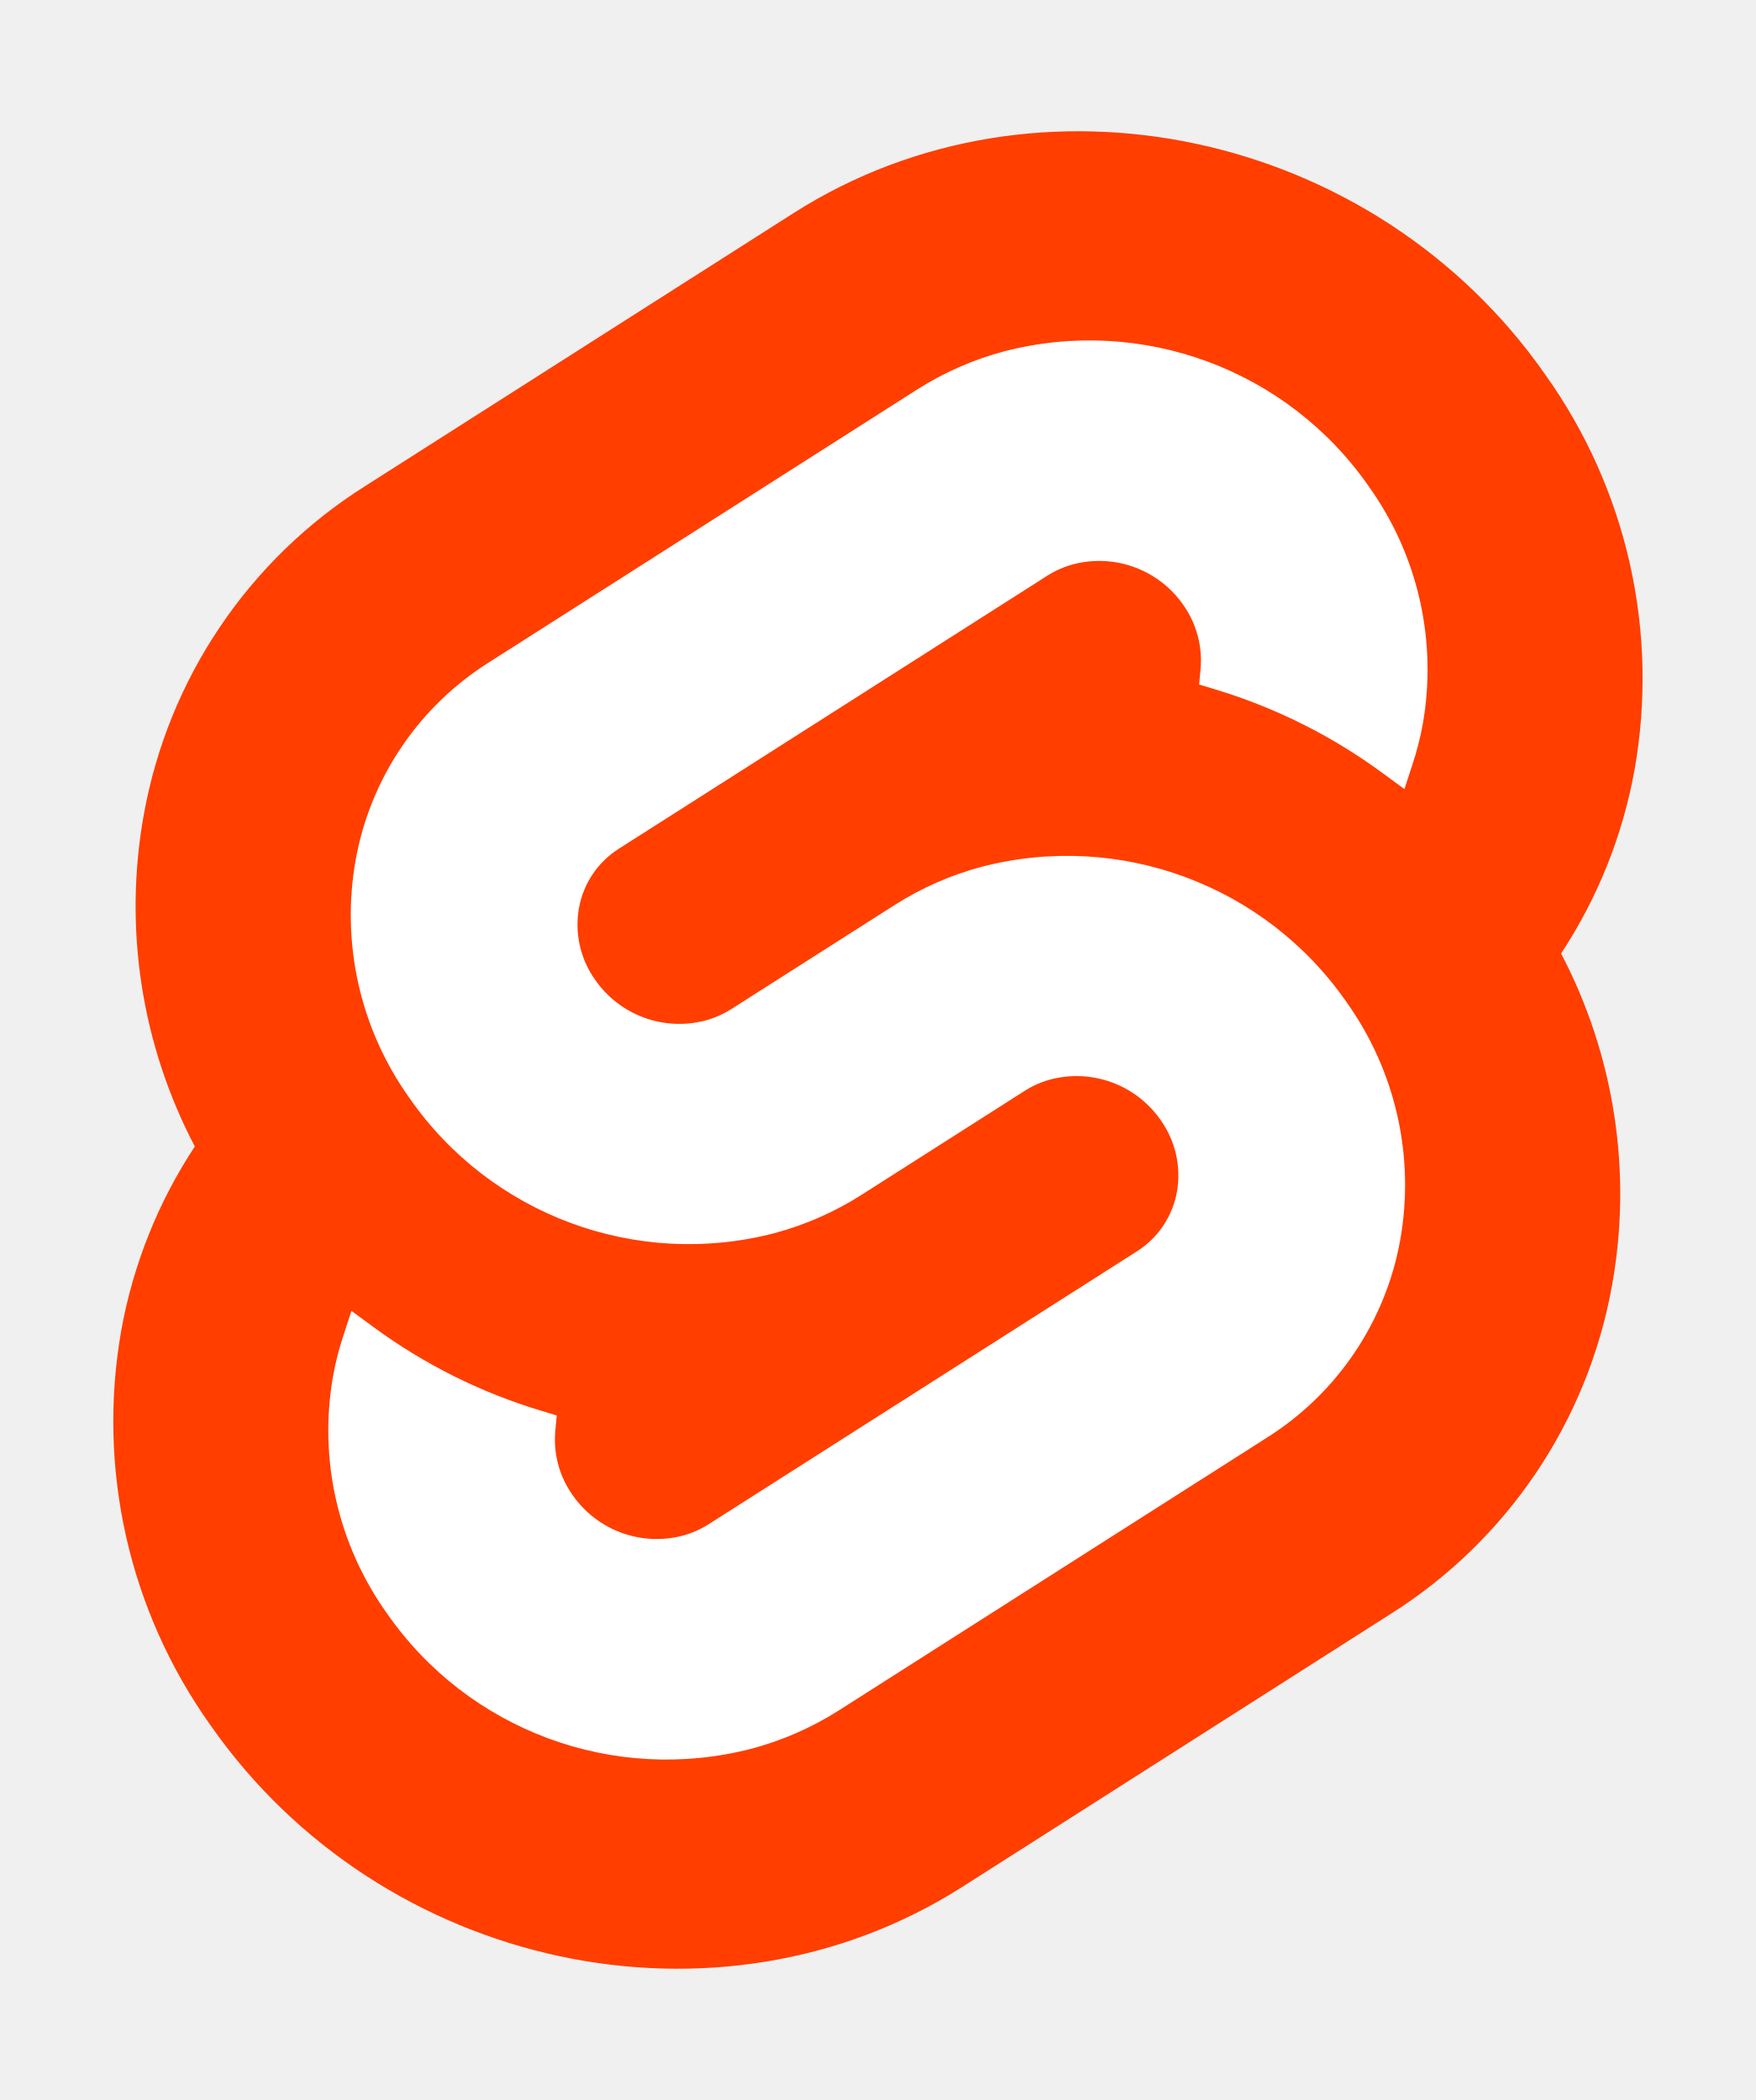
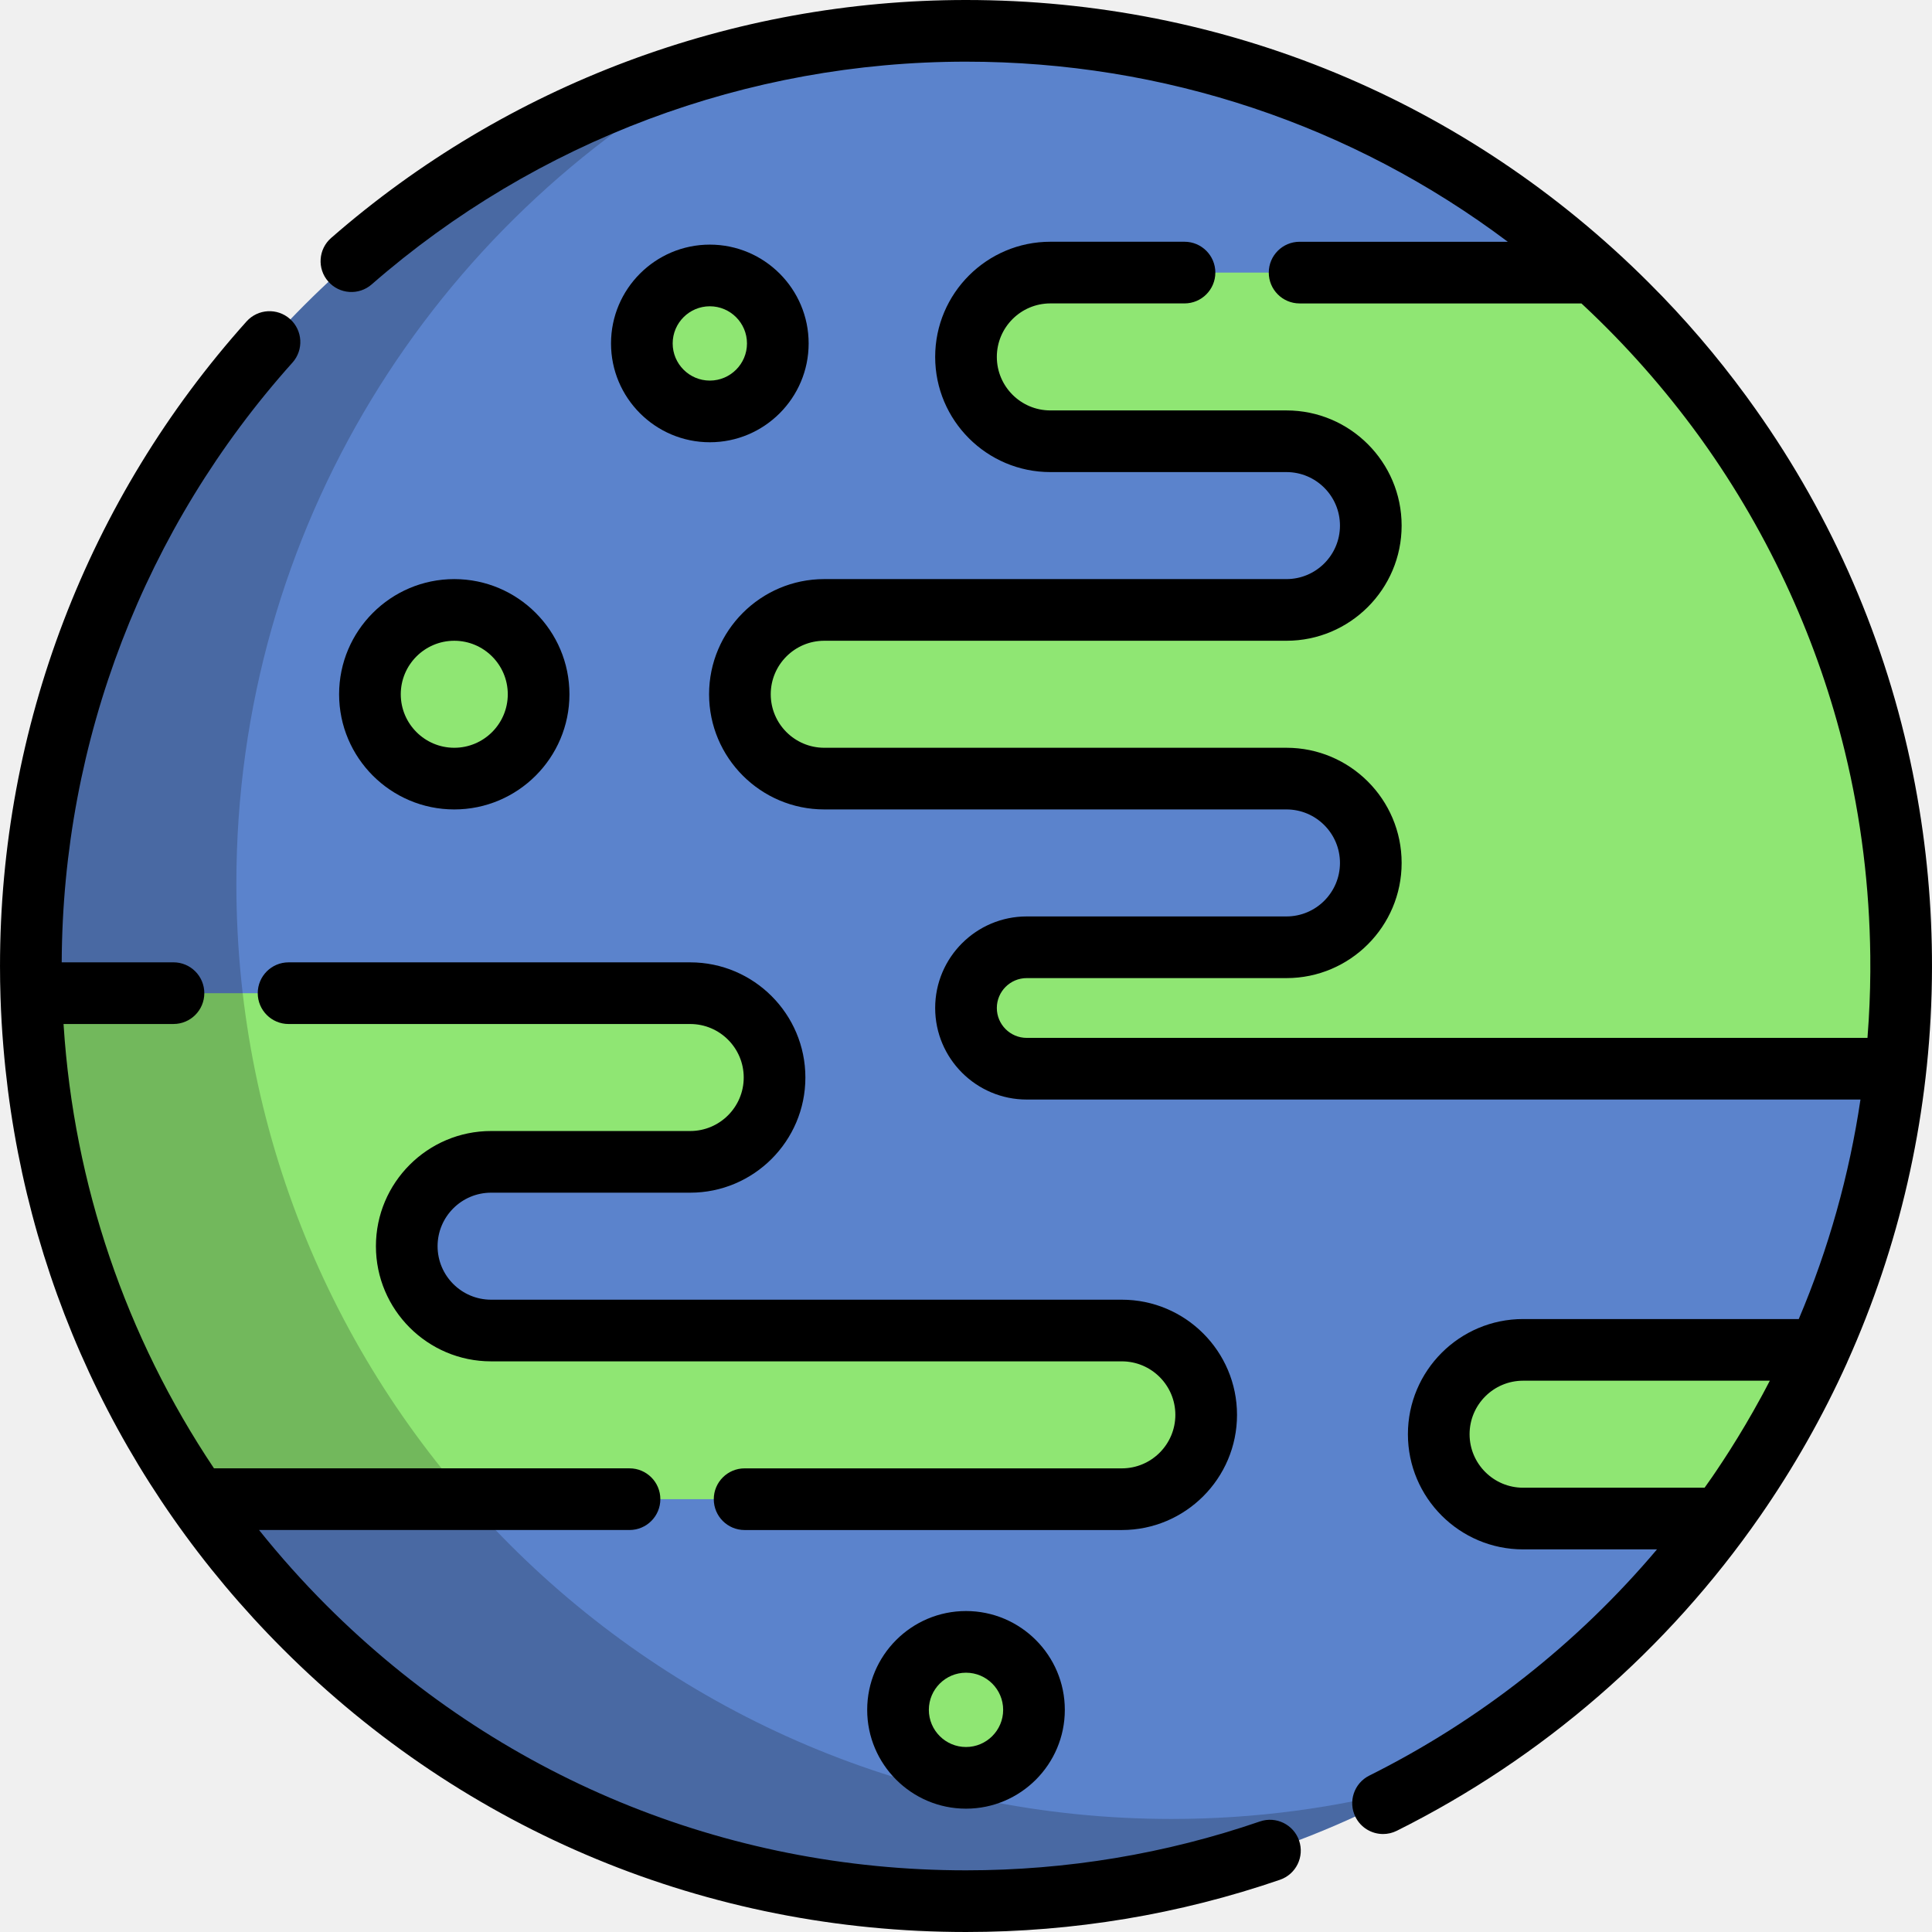
- <svg xmlns="http://www.w3.org/2000/svg" width="107" height="128" viewBox="0 0 107 128">
-   <path d="M94.157 22.819c-10.4-14.885-30.94-19.297-45.792-9.835L22.282 29.608A29.92 29.92 0 0 0 8.764 49.65a31.5 31.5 0 0 0 3.108 20.231 30 30 0 0 0-4.477 11.183 31.9 31.9 0 0 0 5.448 24.116c10.402 14.887 30.942 19.297 45.791 9.835l26.083-16.624A29.92 29.92 0 0 0 98.235 78.35a31.53 31.53 0 0 0-3.105-20.232 30 30 0 0 0 4.474-11.182 31.88 31.88 0 0 0-5.447-24.116" style="fill:#ff3e00" />
-   <path d="M45.817 106.582a20.72 20.72 0 0 1-22.237-8.243 19.17 19.17 0 0 1-3.277-14.503 18 18 0 0 1 .624-2.435l.49-1.498 1.337.981a33.6 33.6 0 0 0 10.203 5.098l.97.294-.09.968a5.85 5.85 0 0 0 1.052 3.878 6.24 6.24 0 0 0 6.695 2.485 5.8 5.8 0 0 0 1.603-.704L69.27 76.28a5.43 5.43 0 0 0 2.45-3.631 5.8 5.8 0 0 0-.987-4.371 6.24 6.24 0 0 0-6.698-2.487 5.7 5.7 0 0 0-1.6.704l-9.953 6.345a19 19 0 0 1-5.296 2.326 20.72 20.72 0 0 1-22.237-8.243 19.17 19.17 0 0 1-3.277-14.502 17.99 17.99 0 0 1 8.13-12.052l26.081-16.623a19 19 0 0 1 5.3-2.329 20.72 20.72 0 0 1 22.237 8.243 19.17 19.17 0 0 1 3.277 14.503 18 18 0 0 1-.624 2.435l-.49 1.498-1.337-.98a33.6 33.6 0 0 0-10.203-5.1l-.97-.294.09-.968a5.86 5.86 0 0 0-1.052-3.878 6.24 6.24 0 0 0-6.696-2.485 5.8 5.8 0 0 0-1.602.704L37.73 51.72a5.42 5.42 0 0 0-2.449 3.63 5.79 5.79 0 0 0 .986 4.372 6.24 6.24 0 0 0 6.698 2.486 5.8 5.8 0 0 0 1.602-.704l9.952-6.342a19 19 0 0 1 5.295-2.328 20.72 20.72 0 0 1 22.237 8.242 19.17 19.17 0 0 1 3.277 14.503 18 18 0 0 1-8.13 12.053l-26.081 16.622a19 19 0 0 1-5.3 2.328" style="fill:#fff" />
+ <svg xmlns="http://www.w3.org/2000/svg" height="800px" width="800px" version="1.1" id="Layer_1" viewBox="0 0 511.999 511.999" xml:space="preserve">
+   <path style="fill:#5B83CC;" d="M52.683,397.719c44.79,64.144,119.147,106.111,203.316,106.111c82.092,0,154.849-39.92,199.944-101.4  l-24.278-22.349l50.359-22.349c10.427-23.132,17.421-48.144,20.301-74.397l0.009-0.114l-96.361-88.588l16.309-122.39  C378.311,32.426,319.988,8.171,255.999,8.171c-136.872,0-247.83,110.957-247.83,247.829c0,2.427,0.045,4.845,0.113,7.254  c0-0.017-0.001-0.036-0.002-0.053l67.24,67.048L52.683,397.719z" />
+   <g>
+     <circle style="fill:#8FE673;" cx="120.388" cy="183.989" r="22.349" />
+     <circle style="fill:#8FE673;" cx="188.105" cy="91.019" r="18.017" />
+     <circle style="fill:#8FE673;" cx="255.997" cy="453.126" r="18.017" />
+     <path style="fill:#8FE673;" d="M503.828,255.999c0-72.882-31.464-138.413-81.546-183.759H278.348   c-12.343,0-22.349,10.006-22.349,22.349s10.006,22.349,22.349,22.349h62.575c12.343,0,22.349,10.006,22.349,22.349   s-10.006,22.349-22.349,22.349H218.431c-12.343,0-22.349,10.006-22.349,22.349c0,12.343,10.006,22.349,22.349,22.349h122.492   c12.343,0,22.349,10.006,22.349,22.349s-10.006,22.349-22.349,22.349h-68.834c-8.887,0-16.092,7.204-16.092,16.092   c0,8.887,7.204,16.092,16.092,16.092h230.244C503.31,274.279,503.828,265.201,503.828,255.999z" />
+     <path style="fill:#8FE673;" d="M482.05,357.731h-78.421c-12.343,0-22.349,10.006-22.349,22.349s10.006,22.349,22.349,22.349h52.314   C466.122,388.555,474.901,373.591,482.05,357.731z" />
+     <path style="fill:#8FE673;" d="M297.298,352.599H130.14c-12.343,0-22.349-10.006-22.349-22.349s10.006-22.349,22.349-22.349h52.771   c12.343,0,22.349-10.006,22.349-22.349s-10.006-22.349-22.349-22.349H49.524H8.28c1.421,49.767,17.519,95.851,44.109,134.097   h244.908c12.343,0,22.349-10.006,22.349-22.349S309.641,352.599,297.298,352.599z" />
+   </g>
+   <path style="opacity:0.2;enable-background:new    ;" d="M310.469,482.041c-136.872,0-247.83-110.958-247.83-247.83  c0-93.893,52.219-175.587,129.196-217.636C86.069,44.848,8.169,141.319,8.169,255.999c0,136.872,110.958,247.83,247.83,247.83  c42.978,0,83.398-10.945,118.634-30.193C354.165,479.108,332.661,482.041,310.469,482.041z" />
+   <path d="M462.706,104.902c-7.721-10.537-16.279-20.549-25.537-29.769c-0.05-0.05-0.098-0.102-0.149-0.153  C388.668,26.628,324.382,0,256.001,0c-61.9,0-121.65,22.395-168.245,63.058c-3.4,2.968-3.75,8.128-0.783,11.528  c2.968,3.401,8.129,3.75,11.528,0.784c43.617-38.066,99.553-59.029,157.5-59.029c52.472,0,102.362,16.759,143.58,47.729h-55.173  c-4.513,0-8.171,3.658-8.171,8.171c0,4.512,3.657,8.171,8.171,8.171h74.683c0.216,0.202,0.432,0.401,0.648,0.602  c11.19,10.469,21.376,22.009,30.396,34.396c0.266,0.365,0.531,0.73,0.793,1.096c9.098,12.692,16.943,26.271,23.468,40.663  c6.166,13.601,11.003,27.61,14.496,41.947c0.014,0.059,0.027,0.117,0.041,0.175c4.291,17.654,6.498,35.831,6.711,53.994  c0.065,5.639-0.074,11.284-0.41,16.914c-0.003,0.056-0.007,0.112-0.01,0.168c-0.094,1.56-0.202,3.121-0.325,4.682H272.092  c-4.367,0-7.921-3.554-7.921-7.921c0-4.367,3.554-7.921,7.921-7.921h68.835c16.828,0,30.52-13.692,30.52-30.521  c0-16.828-13.69-30.52-30.52-30.52H218.434c-7.819,0-14.18-6.36-14.18-14.179s6.361-14.18,14.18-14.18h122.492  c16.828,0,30.52-13.691,30.52-30.52s-13.69-30.521-30.52-30.521h-62.575c-7.819,0-14.18-6.36-14.18-14.179s6.361-14.18,14.18-14.18  h35.555c4.513,0,8.171-3.658,8.171-8.171s-3.657-8.171-8.171-8.171h-35.555c-16.829,0-30.521,13.692-30.521,30.521  c0,16.828,13.691,30.52,30.521,30.52h62.575c7.819,0,14.179,6.361,14.179,14.18c0,7.818-6.36,14.179-14.179,14.179H218.434  c-16.829,0-30.521,13.692-30.521,30.521c0,16.828,13.691,30.52,30.521,30.52h122.492c7.819,0,14.179,6.36,14.179,14.179  s-6.36,14.18-14.179,14.18h-68.835c-13.378,0-24.262,10.883-24.262,24.262c0,13.379,10.883,24.262,24.262,24.262h220.952  c-2.974,20.038-8.465,39.575-16.352,58.171h-73.06c-16.829,0-30.521,13.69-30.521,30.521c0,16.828,13.69,30.52,30.521,30.52h35.488  c-21.021,24.882-46.93,45.319-76.246,59.951c-4.037,2.015-5.677,6.922-3.661,10.959c1.43,2.866,4.318,4.523,7.318,4.523  c1.226,0,2.472-0.278,3.643-0.863c38.612-19.273,71.69-47.969,96.263-83.376c8.899-12.823,16.65-26.476,23.066-40.708  c0.021-0.047,0.034-0.096,0.053-0.143c13.746-30.565,21.352-63.642,22.331-97.477c0.011-0.353,0.019-0.706,0.028-1.059  c0.405-16.047-0.678-32.142-3.265-47.985c-0.71-4.347-1.52-8.681-2.456-12.986c-7.46-34.541-22.003-67.031-42.9-95.726  C463.097,105.443,462.903,105.171,462.706,104.902z M468.102,367.65c-0.315,0.596-0.625,1.194-0.945,1.787  c-0.171,0.318-0.349,0.634-0.522,0.952c-2.61,4.791-5.388,9.501-8.326,14.115c-1.108,1.741-2.241,3.463-3.391,5.171  c-0.398,0.59-0.796,1.182-1.199,1.769c-0.65,0.948-1.323,1.878-1.986,2.815h-48.1c-7.819,0-14.18-6.36-14.18-14.179  s6.361-14.18,14.18-14.18h65.388C468.718,366.485,468.409,367.067,468.102,367.65z" />
+   <path d="M150.908,183.988c0-16.829-13.691-30.521-30.521-30.521s-30.521,13.691-30.521,30.521c0,16.828,13.691,30.52,30.521,30.52  S150.908,200.816,150.908,183.988z M106.208,183.988c0-7.819,6.361-14.18,14.18-14.18s14.18,6.361,14.18,14.18  s-6.361,14.179-14.18,14.179S106.208,191.806,106.208,183.988z" />
+   <path d="M214.299,91.014c0-14.44-11.747-26.187-26.186-26.187c-14.44,0-26.187,11.747-26.187,26.187  c0,14.439,11.747,26.187,26.187,26.187C202.551,117.201,214.299,105.454,214.299,91.014z M178.266,91.014  c0-5.43,4.418-9.846,9.846-9.846c5.428,0,9.845,4.416,9.845,9.846c0,5.428-4.416,9.846-9.845,9.846  C182.683,100.86,178.266,96.444,178.266,91.014z" />
+   <path d="M229.814,453.128c0,14.439,11.747,26.187,26.187,26.187c14.44,0,26.187-11.748,26.187-26.187  c0-14.439-11.747-26.187-26.187-26.187C241.561,426.941,229.814,438.689,229.814,453.128z M265.847,453.128  c0,5.43-4.418,9.846-9.846,9.846c-5.428,0-9.846-4.416-9.846-9.846c0-5.428,4.418-9.846,9.846-9.846  C261.43,443.282,265.847,447.699,265.847,453.128z" />
+   <path d="M68.306,263.202c0,4.512,3.657,8.171,8.171,8.171h106.437c7.819,0,14.18,6.361,14.18,14.179s-6.361,14.179-14.18,14.179  h-52.771c-16.828,0-30.52,13.692-30.52,30.521c0,16.828,13.691,30.52,30.52,30.52H297.3c7.819,0,14.18,6.361,14.18,14.18  c0,7.818-6.361,14.179-14.18,14.179h-99.97c-4.513,0-8.171,3.658-8.171,8.171s3.657,8.171,8.171,8.171h99.97  c16.829,0,30.521-13.69,30.521-30.52s-13.69-30.521-30.521-30.521H130.143c-7.819,0-14.179-6.36-14.179-14.179  s6.36-14.18,14.179-14.18h52.771c16.829,0,30.521-13.69,30.521-30.52s-13.691-30.52-30.521-30.52H76.477  C71.963,255.031,68.306,258.689,68.306,263.202z" />
+   <path d="M0.135,264.267c0.139,4.343,0.39,8.683,0.751,13.013c0.009,0.099,0.017,0.198,0.025,0.297  c4.995,60.241,30.842,116.212,74.072,159.441c48.352,48.352,112.64,74.98,181.019,74.98c28.478,0,56.47-4.655,83.2-13.838  c4.267-1.466,6.539-6.114,5.072-10.382c-1.466-4.267-6.113-6.539-10.381-5.073c-25.018,8.593-51.225,12.951-77.891,12.951  c-64.015,0-124.198-24.929-169.465-70.194c-6.376-6.377-12.334-13.059-17.89-19.996h98.181c4.513,0,8.171-3.658,8.171-8.171  s-3.657-8.171-8.171-8.171H56.708c-23.423-34.988-37.095-75.287-39.839-117.299c-0.01-0.153-0.019-0.304-0.028-0.456h29.132  c4.513,0,8.171-3.658,8.171-8.171s-3.657-8.171-8.171-8.171H16.354c0.236-58.768,21.925-115.177,61.15-158.933  c3.012-3.36,2.73-8.526-0.631-11.538c-3.36-3.013-8.526-2.729-11.538,0.63C23.205,132.187,0.002,192.849,0.002,256.001  C0.002,258.757,0.045,261.513,0.135,264.267z" />
</svg>
